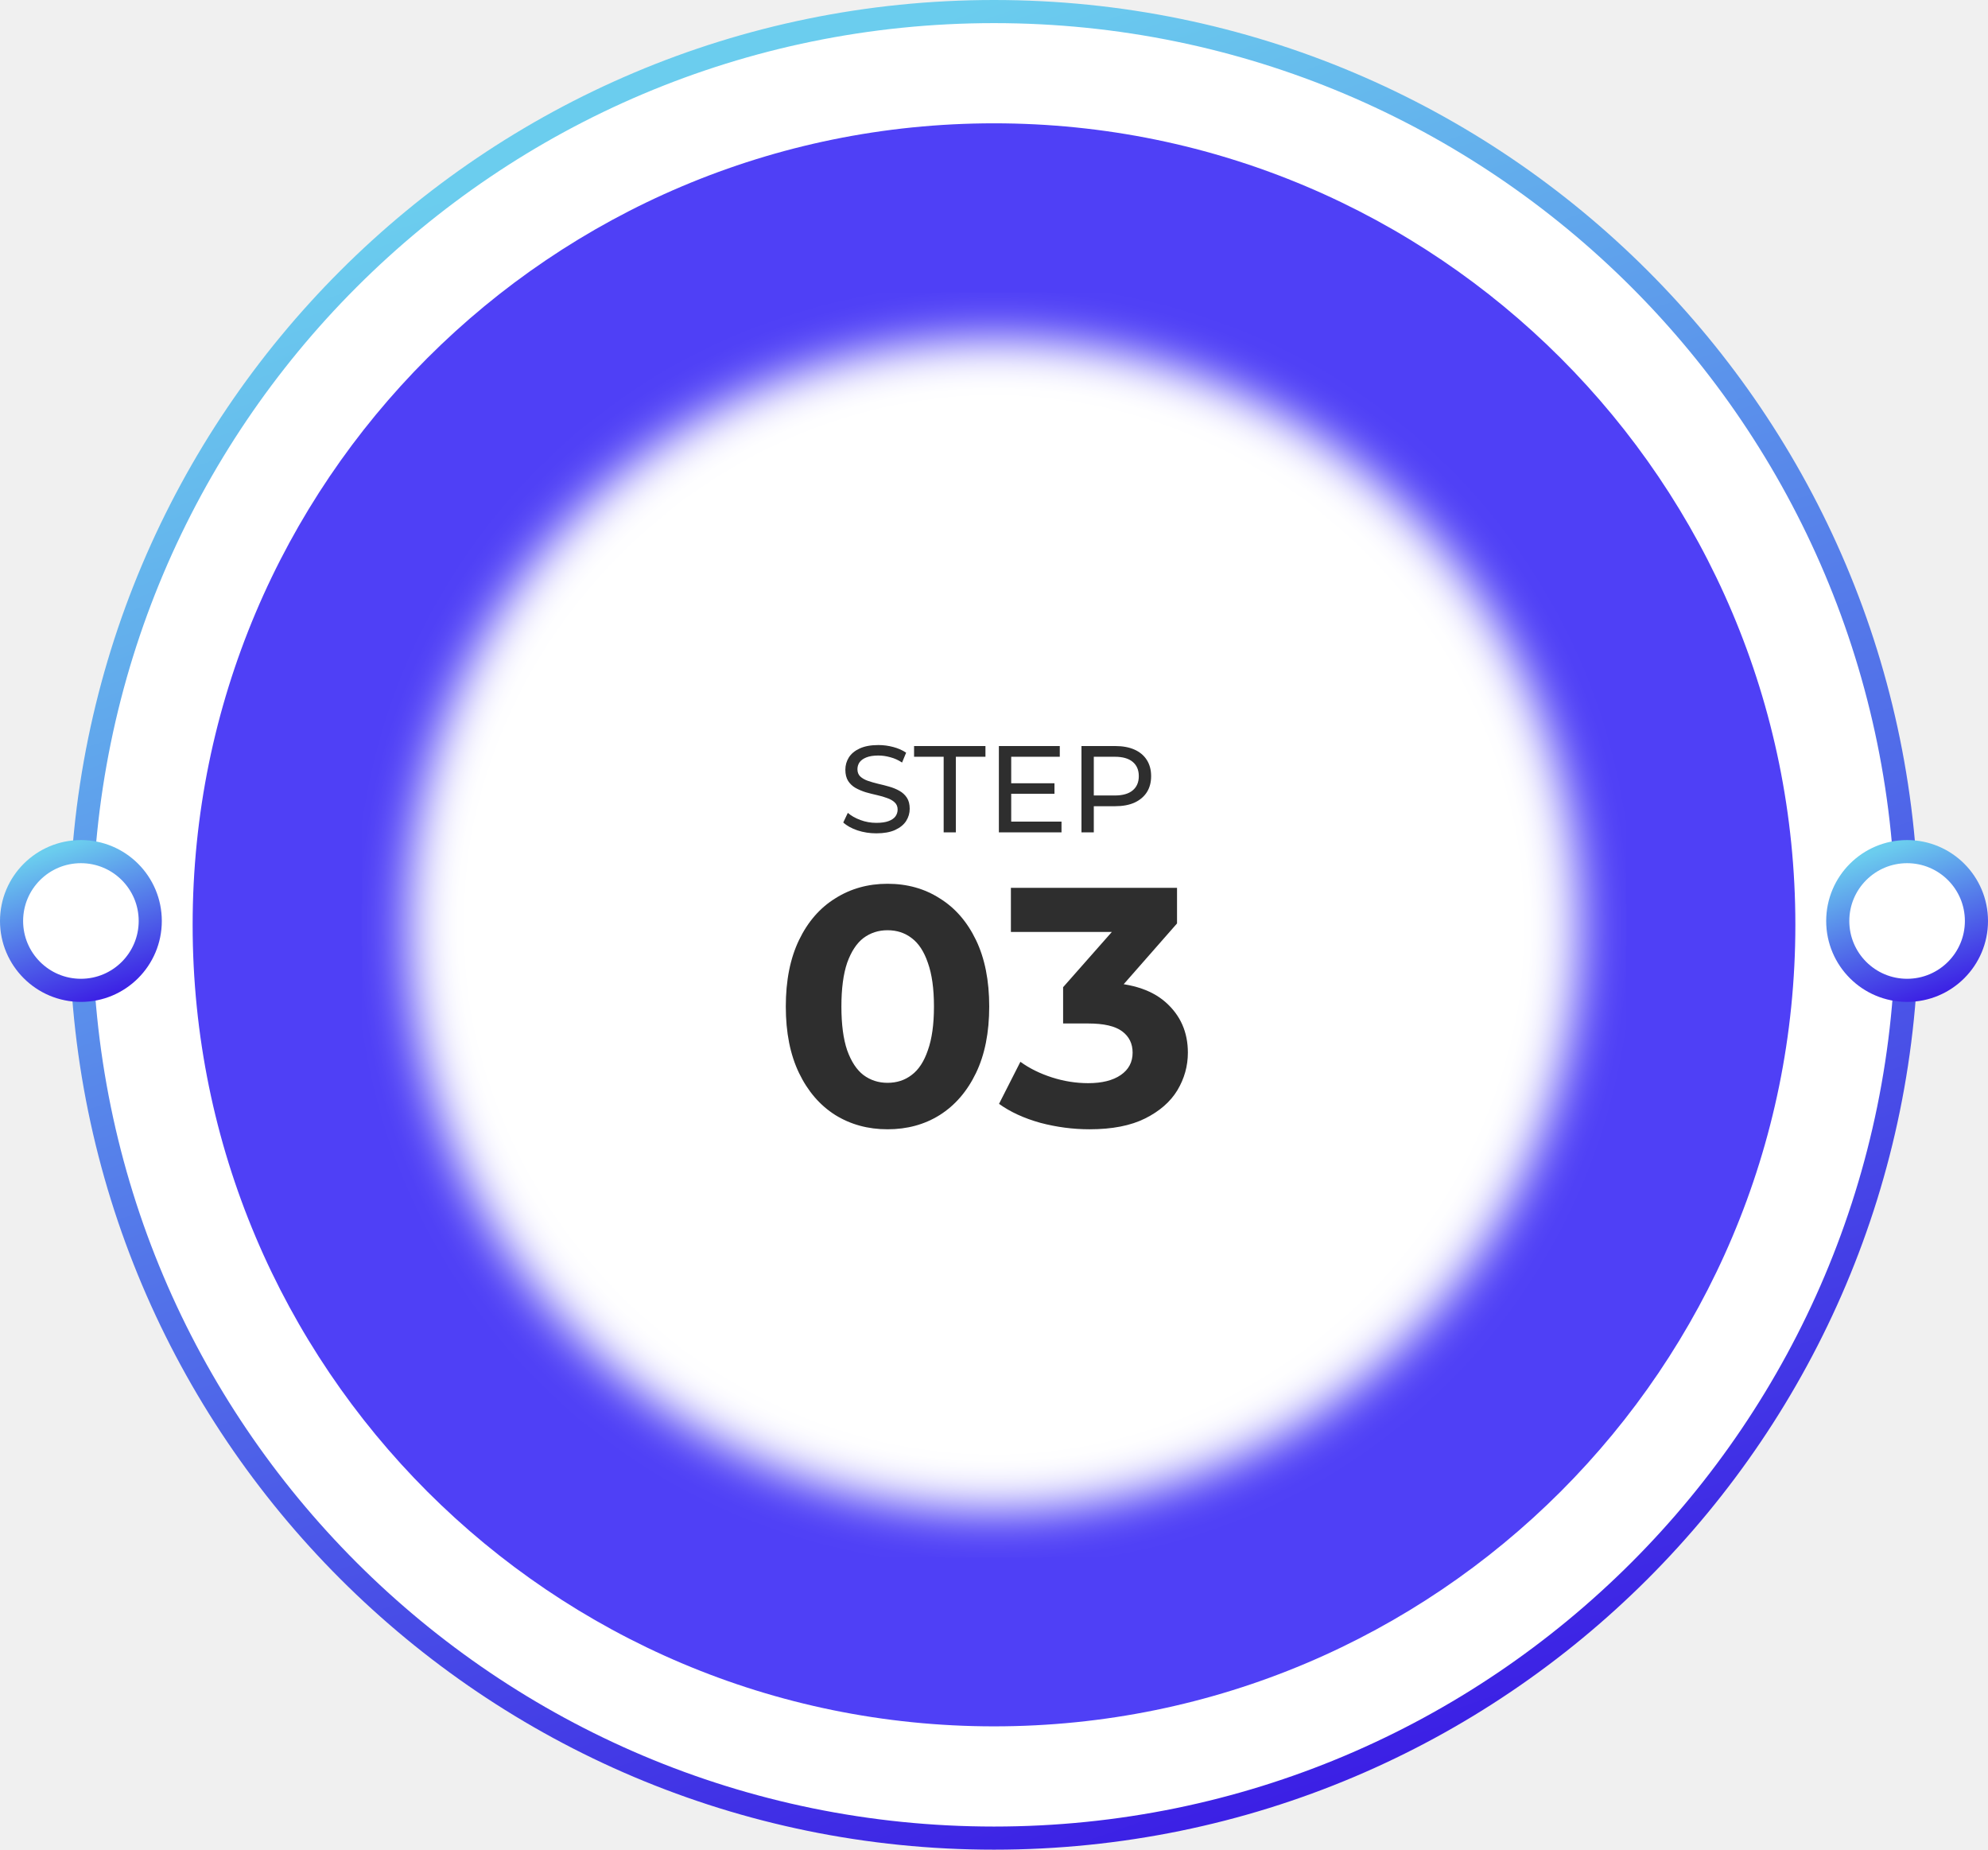
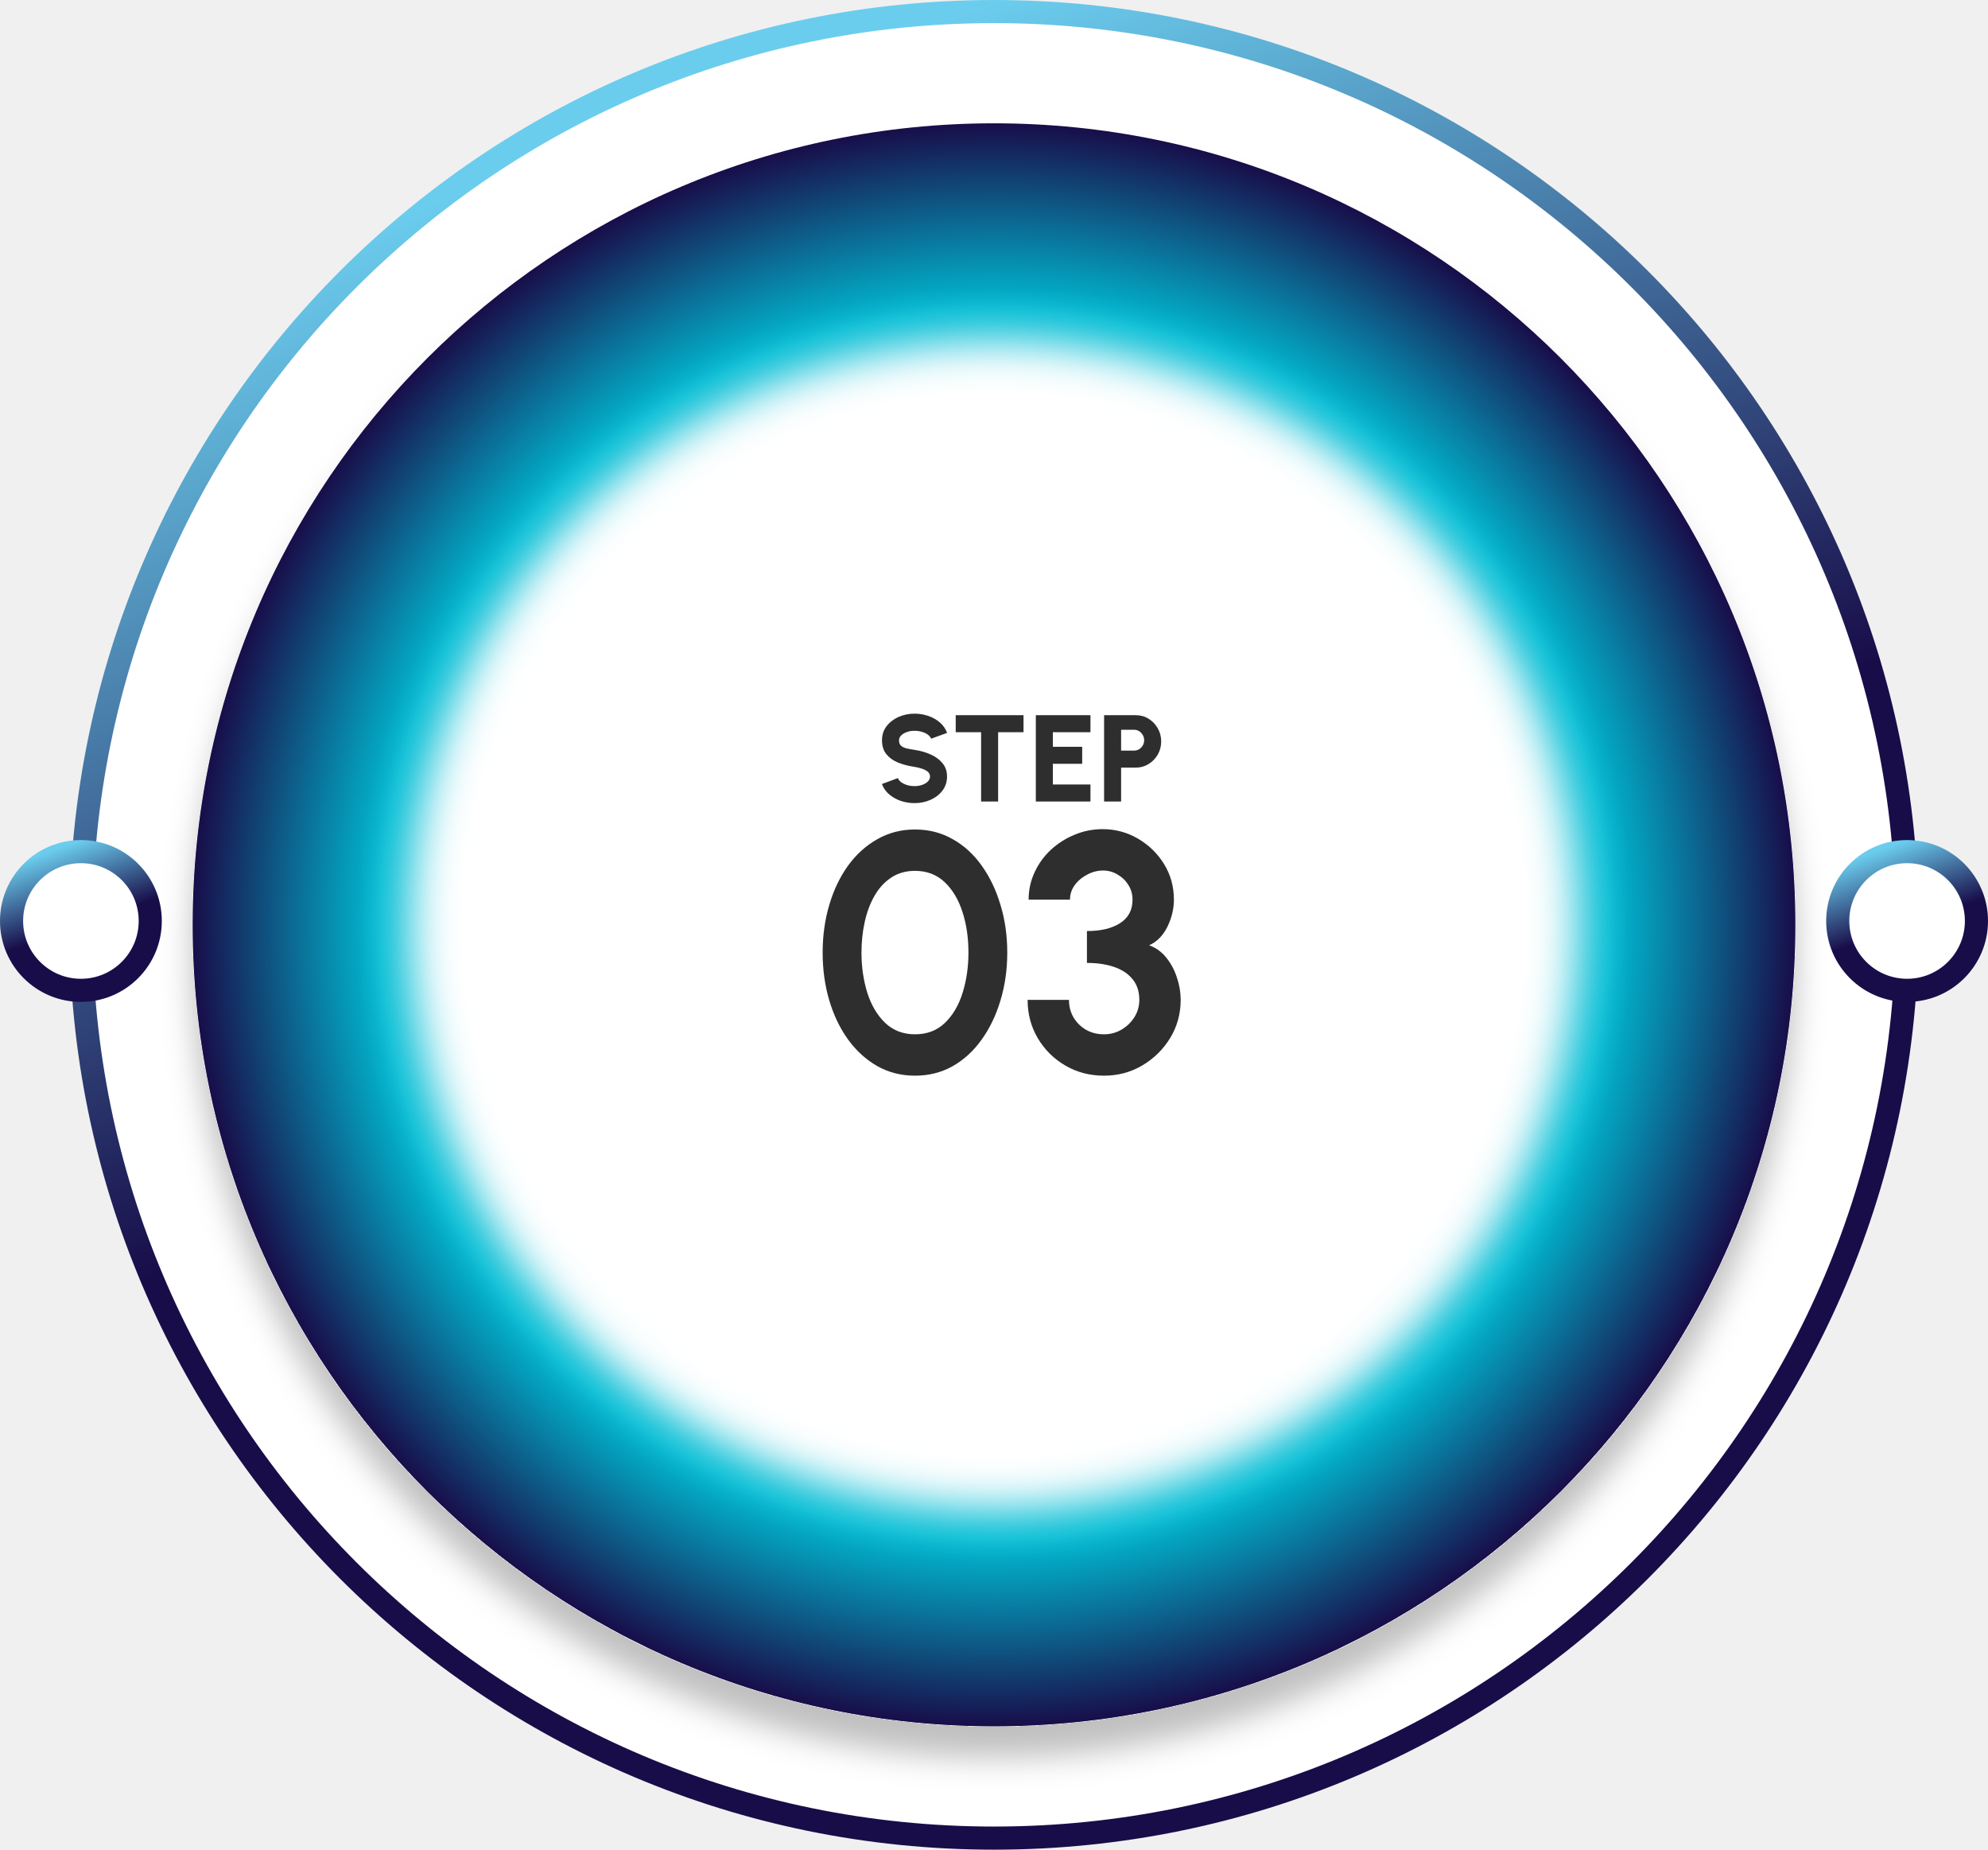
<svg xmlns="http://www.w3.org/2000/svg" width="258" height="240" viewBox="0 0 258 240" fill="none">
-   <circle cx="129" cy="120" r="118.5" fill="white" stroke="url(#paint0_linear_272_824)" stroke-width="3" />
-   <circle cx="129" cy="120" r="104" fill="#4F40F6" />
-   <g filter="url(#filter0_f_272_824)">
+   <circle cx="129" cy="120" r="118.5" fill="white" stroke="url(#paint0_linear_346_1035)" stroke-width="3" />
+   <g filter="url(#filter0_d_346_1035)">
+     <circle cx="129" cy="120" r="104" fill="url(#paint1_radial_346_1035)" />
+   </g>
+   <g filter="url(#filter1_f_346_1035)">
    <circle cx="129" cy="120" r="76" fill="white" />
  </g>
-   <circle cx="247.5" cy="119.5" r="9" fill="white" stroke="url(#paint1_linear_272_824)" stroke-width="3" />
-   <circle cx="10.5" cy="119.5" r="9" fill="white" stroke="url(#paint2_linear_272_824)" stroke-width="3" />
-   <path d="M115.18 146.528C112.657 146.528 110.398 145.912 108.404 144.68C106.409 143.419 104.84 141.6 103.696 139.224C102.552 136.848 101.98 133.973 101.98 130.6C101.98 127.227 102.552 124.352 103.696 121.976C104.84 119.6 106.409 117.796 108.404 116.564C110.398 115.303 112.657 114.672 115.18 114.672C117.732 114.672 119.99 115.303 121.956 116.564C123.95 117.796 125.52 119.6 126.664 121.976C127.808 124.352 128.38 127.227 128.38 130.6C128.38 133.973 127.808 136.848 126.664 139.224C125.52 141.6 123.95 143.419 121.956 144.68C119.99 145.912 117.732 146.528 115.18 146.528ZM115.18 140.5C116.382 140.5 117.424 140.163 118.304 139.488C119.213 138.813 119.917 137.743 120.416 136.276C120.944 134.809 121.208 132.917 121.208 130.6C121.208 128.283 120.944 126.391 120.416 124.924C119.917 123.457 119.213 122.387 118.304 121.712C117.424 121.037 116.382 120.7 115.18 120.7C114.006 120.7 112.965 121.037 112.056 121.712C111.176 122.387 110.472 123.457 109.944 124.924C109.445 126.391 109.196 128.283 109.196 130.6C109.196 132.917 109.445 134.809 109.944 136.276C110.472 137.743 111.176 138.813 112.056 139.488C112.965 140.163 114.006 140.5 115.18 140.5ZM141.401 146.528C139.26 146.528 137.133 146.249 135.021 145.692C132.909 145.105 131.12 144.284 129.653 143.228L132.425 137.772C133.599 138.623 134.963 139.297 136.517 139.796C138.072 140.295 139.641 140.544 141.225 140.544C143.015 140.544 144.423 140.192 145.449 139.488C146.476 138.784 146.989 137.816 146.989 136.584C146.989 135.411 146.535 134.487 145.625 133.812C144.716 133.137 143.249 132.8 141.225 132.8H137.969V128.092L146.549 118.368L147.341 120.92H131.193V115.2H152.753V119.82L144.217 129.544L140.609 127.476H142.677C146.461 127.476 149.321 128.327 151.257 130.028C153.193 131.729 154.161 133.915 154.161 136.584C154.161 138.315 153.707 139.943 152.797 141.468C151.888 142.964 150.495 144.181 148.617 145.12C146.74 146.059 144.335 146.528 141.401 146.528Z" fill="#2E2E2E" />
-   <path d="M113.725 108.128C112.872 108.128 112.056 108 111.277 107.744C110.499 107.477 109.885 107.136 109.437 106.72L110.029 105.472C110.456 105.845 111 106.155 111.661 106.4C112.323 106.645 113.011 106.768 113.725 106.768C114.376 106.768 114.904 106.693 115.309 106.544C115.715 106.395 116.013 106.192 116.205 105.936C116.397 105.669 116.493 105.371 116.493 105.04C116.493 104.656 116.365 104.347 116.109 104.112C115.864 103.877 115.539 103.691 115.133 103.552C114.739 103.403 114.301 103.275 113.821 103.168C113.341 103.061 112.856 102.939 112.365 102.8C111.885 102.651 111.443 102.464 111.037 102.24C110.643 102.016 110.323 101.717 110.077 101.344C109.832 100.96 109.709 100.469 109.709 99.872C109.709 99.296 109.859 98.768 110.157 98.288C110.467 97.797 110.936 97.408 111.565 97.12C112.205 96.821 113.016 96.672 113.997 96.672C114.648 96.672 115.293 96.757 115.933 96.928C116.573 97.099 117.128 97.344 117.597 97.664L117.069 98.944C116.589 98.624 116.083 98.395 115.549 98.256C115.016 98.107 114.499 98.032 113.997 98.032C113.368 98.032 112.851 98.112 112.445 98.272C112.04 98.432 111.741 98.645 111.549 98.912C111.368 99.179 111.277 99.477 111.277 99.808C111.277 100.203 111.4 100.517 111.645 100.752C111.901 100.987 112.227 101.173 112.621 101.312C113.027 101.451 113.469 101.579 113.949 101.696C114.429 101.803 114.909 101.925 115.389 102.064C115.88 102.203 116.323 102.384 116.717 102.608C117.123 102.832 117.448 103.131 117.693 103.504C117.939 103.877 118.061 104.357 118.061 104.944C118.061 105.509 117.907 106.037 117.597 106.528C117.288 107.008 116.808 107.397 116.157 107.696C115.517 107.984 114.707 108.128 113.725 108.128ZM122.467 108V98.192H118.627V96.8H127.891V98.192H124.051V108H122.467ZM131.089 101.632H136.849V102.992H131.089V101.632ZM131.233 106.608H137.761V108H129.633V96.8H137.537V98.192H131.233V106.608ZM140.352 108V96.8H144.72C145.701 96.8 146.539 96.955 147.232 97.264C147.925 97.573 148.459 98.021 148.832 98.608C149.205 99.195 149.392 99.893 149.392 100.704C149.392 101.515 149.205 102.213 148.832 102.8C148.459 103.376 147.925 103.824 147.232 104.144C146.539 104.453 145.701 104.608 144.72 104.608H141.232L141.952 103.856V108H140.352ZM141.952 104.016L141.232 103.216H144.672C145.696 103.216 146.469 102.997 146.992 102.56C147.525 102.123 147.792 101.504 147.792 100.704C147.792 99.904 147.525 99.285 146.992 98.848C146.469 98.411 145.696 98.192 144.672 98.192H141.232L141.952 97.392V104.016Z" fill="#2E2E2E" />
+   <circle cx="247.5" cy="119.5" r="9" fill="white" stroke="url(#paint2_linear_346_1035)" stroke-width="3" />
+   <circle cx="10.5" cy="119.5" r="9" fill="white" stroke="url(#paint3_linear_346_1035)" stroke-width="3" />
+   <path d="M118.753 139.572C116.964 139.572 115.336 139.161 113.869 138.34C112.403 137.504 111.134 136.353 110.063 134.886C109.007 133.419 108.193 131.725 107.621 129.804C107.049 127.868 106.763 125.8 106.763 123.6C106.763 121.4 107.049 119.339 107.621 117.418C108.193 115.482 109.007 113.781 110.063 112.314C111.134 110.847 112.403 109.703 113.869 108.882C115.336 108.046 116.964 107.628 118.753 107.628C120.543 107.628 122.171 108.046 123.637 108.882C125.104 109.703 126.358 110.847 127.399 112.314C128.455 113.781 129.269 115.482 129.841 117.418C130.428 119.339 130.721 121.4 130.721 123.6C130.721 125.8 130.428 127.868 129.841 129.804C129.269 131.725 128.455 133.419 127.399 134.886C126.358 136.353 125.104 137.504 123.637 138.34C122.171 139.161 120.543 139.572 118.753 139.572ZM118.753 134.204C120.323 134.204 121.621 133.705 122.647 132.708C123.674 131.711 124.437 130.405 124.935 128.792C125.434 127.179 125.683 125.448 125.683 123.6C125.683 121.649 125.419 119.875 124.891 118.276C124.363 116.663 123.586 115.379 122.559 114.426C121.533 113.473 120.264 112.996 118.753 112.996C117.565 112.996 116.531 113.289 115.651 113.876C114.786 114.448 114.067 115.233 113.495 116.23C112.923 117.227 112.498 118.364 112.219 119.64C111.941 120.901 111.801 122.221 111.801 123.6C111.801 125.433 112.051 127.164 112.549 128.792C113.063 130.405 113.833 131.711 114.859 132.708C115.901 133.705 117.199 134.204 118.753 134.204ZM143.283 139.572C141.42 139.572 139.741 139.132 138.245 138.252C136.749 137.372 135.561 136.191 134.681 134.71C133.801 133.214 133.361 131.557 133.361 129.738H138.729C138.729 130.559 138.92 131.307 139.301 131.982C139.697 132.657 140.24 133.199 140.929 133.61C141.618 134.006 142.403 134.204 143.283 134.204C144.09 134.204 144.838 134.006 145.527 133.61C146.231 133.199 146.796 132.657 147.221 131.982C147.646 131.307 147.859 130.559 147.859 129.738C147.859 128.667 147.573 127.78 147.001 127.076C146.429 126.357 145.63 125.822 144.603 125.47C143.591 125.118 142.41 124.942 141.061 124.942V120.806C142.88 120.806 144.317 120.461 145.373 119.772C146.444 119.083 146.979 118.071 146.979 116.736C146.979 116.047 146.803 115.416 146.451 114.844C146.099 114.272 145.63 113.817 145.043 113.48C144.471 113.128 143.84 112.952 143.151 112.952C142.447 112.952 141.765 113.128 141.105 113.48C140.445 113.817 139.902 114.272 139.477 114.844C139.066 115.416 138.861 116.047 138.861 116.736H133.493C133.493 115.475 133.75 114.294 134.263 113.194C134.776 112.079 135.48 111.104 136.375 110.268C137.284 109.432 138.311 108.779 139.455 108.31C140.614 107.826 141.824 107.584 143.085 107.584C144.742 107.584 146.275 107.995 147.683 108.816C149.091 109.637 150.22 110.737 151.071 112.116C151.922 113.495 152.347 115.035 152.347 116.736C152.347 117.924 152.068 119.09 151.511 120.234C150.954 121.378 150.162 122.185 149.135 122.654C150.03 122.977 150.778 123.519 151.379 124.282C151.98 125.03 152.435 125.888 152.743 126.856C153.066 127.809 153.227 128.77 153.227 129.738C153.227 131.542 152.772 133.192 151.863 134.688C150.954 136.169 149.744 137.357 148.233 138.252C146.737 139.132 145.087 139.572 143.283 139.572Z" fill="#2E2E2E" />
+   <path d="M118.688 104.208C118.059 104.208 117.456 104.109 116.88 103.912C116.31 103.715 115.808 103.429 115.376 103.056C114.95 102.683 114.643 102.24 114.456 101.728L116.528 100.96C116.592 101.141 116.726 101.312 116.928 101.472C117.131 101.627 117.384 101.755 117.688 101.856C117.992 101.952 118.326 102 118.688 102C119.035 102 119.36 101.949 119.664 101.848C119.974 101.741 120.222 101.595 120.408 101.408C120.6 101.221 120.696 101.003 120.696 100.752C120.696 100.501 120.598 100.293 120.4 100.128C120.203 99.963 119.95 99.832 119.64 99.736C119.331 99.635 119.014 99.557 118.688 99.504C117.883 99.387 117.16 99.197 116.52 98.936C115.886 98.669 115.384 98.304 115.016 97.84C114.648 97.371 114.464 96.776 114.464 96.056C114.464 95.363 114.659 94.757 115.048 94.24C115.443 93.723 115.96 93.32 116.6 93.032C117.246 92.744 117.942 92.6 118.688 92.6C119.307 92.6 119.904 92.699 120.48 92.896C121.056 93.093 121.558 93.379 121.984 93.752C122.416 94.125 122.726 94.573 122.912 95.096L120.84 95.848C120.776 95.667 120.643 95.499 120.44 95.344C120.238 95.189 119.984 95.064 119.68 94.968C119.376 94.872 119.046 94.824 118.688 94.824C118.347 94.819 118.022 94.869 117.712 94.976C117.408 95.083 117.158 95.229 116.96 95.416C116.768 95.603 116.672 95.816 116.672 96.056C116.672 96.371 116.763 96.608 116.944 96.768C117.131 96.928 117.376 97.043 117.68 97.112C117.984 97.181 118.32 97.243 118.688 97.296C119.446 97.408 120.144 97.608 120.784 97.896C121.424 98.179 121.936 98.557 122.32 99.032C122.71 99.501 122.904 100.075 122.904 100.752C122.904 101.445 122.71 102.051 122.32 102.568C121.931 103.085 121.416 103.488 120.776 103.776C120.136 104.064 119.44 104.208 118.688 104.208ZM132.831 92.8V95.008H129.535V104H127.327V95.008H124.031V92.8H132.831ZM134.429 104V92.8H141.517V95.008H136.637V96.896H140.445V99.104H136.637V101.792H141.517V104H134.429ZM143.288 104V92.8H147.416C148.029 92.8 148.581 92.955 149.072 93.264C149.568 93.573 149.963 93.987 150.256 94.504C150.549 95.016 150.696 95.581 150.696 96.2C150.696 96.829 150.547 97.403 150.248 97.92C149.949 98.432 149.549 98.84 149.048 99.144C148.552 99.448 148.008 99.6 147.416 99.6H145.496V104H143.288ZM145.496 97.392H147.168C147.413 97.392 147.635 97.333 147.832 97.216C148.029 97.093 148.187 96.931 148.304 96.728C148.427 96.52 148.488 96.291 148.488 96.04C148.488 95.795 148.427 95.571 148.304 95.368C148.187 95.16 148.029 94.995 147.832 94.872C147.635 94.749 147.413 94.688 147.168 94.688H145.496V97.392Z" fill="#2E2E2E" />
  <defs>
-     <filter id="filter0_f_272_824" x="47" y="38" width="164" height="164" filterUnits="userSpaceOnUse" color-interpolation-filters="sRGB">
+     <filter id="filter0_d_346_1035" x="21" y="16" width="216" height="216" filterUnits="userSpaceOnUse" color-interpolation-filters="sRGB">
+       <feFlood flood-opacity="0" result="BackgroundImageFix" />
+       <feColorMatrix in="SourceAlpha" type="matrix" values="0 0 0 0 0 0 0 0 0 0 0 0 0 0 0 0 0 0 127 0" result="hardAlpha" />
+       <feOffset dy="4" />
+       <feGaussianBlur stdDeviation="2" />
+       <feComposite in2="hardAlpha" operator="out" />
+       <feColorMatrix type="matrix" values="0 0 0 0 0 0 0 0 0 0 0 0 0 0 0 0 0 0 0.25 0" />
+       <feBlend mode="normal" in2="BackgroundImageFix" result="effect1_dropShadow_346_1035" />
+       <feBlend mode="normal" in="SourceGraphic" in2="effect1_dropShadow_346_1035" result="shape" />
+     </filter>
+     <filter id="filter1_f_346_1035" x="47" y="38" width="164" height="164" filterUnits="userSpaceOnUse" color-interpolation-filters="sRGB">
      <feFlood flood-opacity="0" result="BackgroundImageFix" />
      <feBlend mode="normal" in="SourceGraphic" in2="BackgroundImageFix" result="shape" />
-       <feGaussianBlur stdDeviation="3" result="effect1_foregroundBlur_272_824" />
+       <feGaussianBlur stdDeviation="3" result="effect1_foregroundBlur_346_1035" />
    </filter>
-     <linearGradient id="paint0_linear_272_824" x1="129" y1="0" x2="213.5" y2="236.5" gradientUnits="userSpaceOnUse">
+     <linearGradient id="paint0_linear_346_1035" x1="129" y1="0" x2="213.5" y2="236.5" gradientUnits="userSpaceOnUse">
      <stop stop-color="#6BCDEE" />
-       <stop offset="1" stop-color="#3812E4" />
+       <stop offset="0.475" stop-color="#180D49" />
+       <stop offset="0.735" stop-color="#180D49" />
    </linearGradient>
-     <linearGradient id="paint1_linear_272_824" x1="247.5" y1="109" x2="254.894" y2="129.694" gradientUnits="userSpaceOnUse">
+     <radialGradient id="paint1_radial_346_1035" cx="0" cy="0" r="1" gradientUnits="userSpaceOnUse" gradientTransform="translate(129 120) rotate(90) scale(104)">
+       <stop offset="0.765" stop-color="#00BCD4" />
+       <stop offset="1" stop-color="#180D49" />
+     </radialGradient>
+     <linearGradient id="paint2_linear_346_1035" x1="247.5" y1="109" x2="254.894" y2="129.694" gradientUnits="userSpaceOnUse">
      <stop stop-color="#6BCDEE" />
-       <stop offset="1" stop-color="#3812E4" />
+       <stop offset="0.475" stop-color="#180D49" />
+       <stop offset="0.735" stop-color="#180D49" />
    </linearGradient>
-     <linearGradient id="paint2_linear_272_824" x1="10.5" y1="109" x2="17.894" y2="129.694" gradientUnits="userSpaceOnUse">
+     <linearGradient id="paint3_linear_346_1035" x1="10.5" y1="109" x2="17.894" y2="129.694" gradientUnits="userSpaceOnUse">
      <stop stop-color="#6BCDEE" />
-       <stop offset="1" stop-color="#3812E4" />
+       <stop offset="0.475" stop-color="#180D49" />
+       <stop offset="0.735" stop-color="#180D49" />
    </linearGradient>
  </defs>
</svg>
